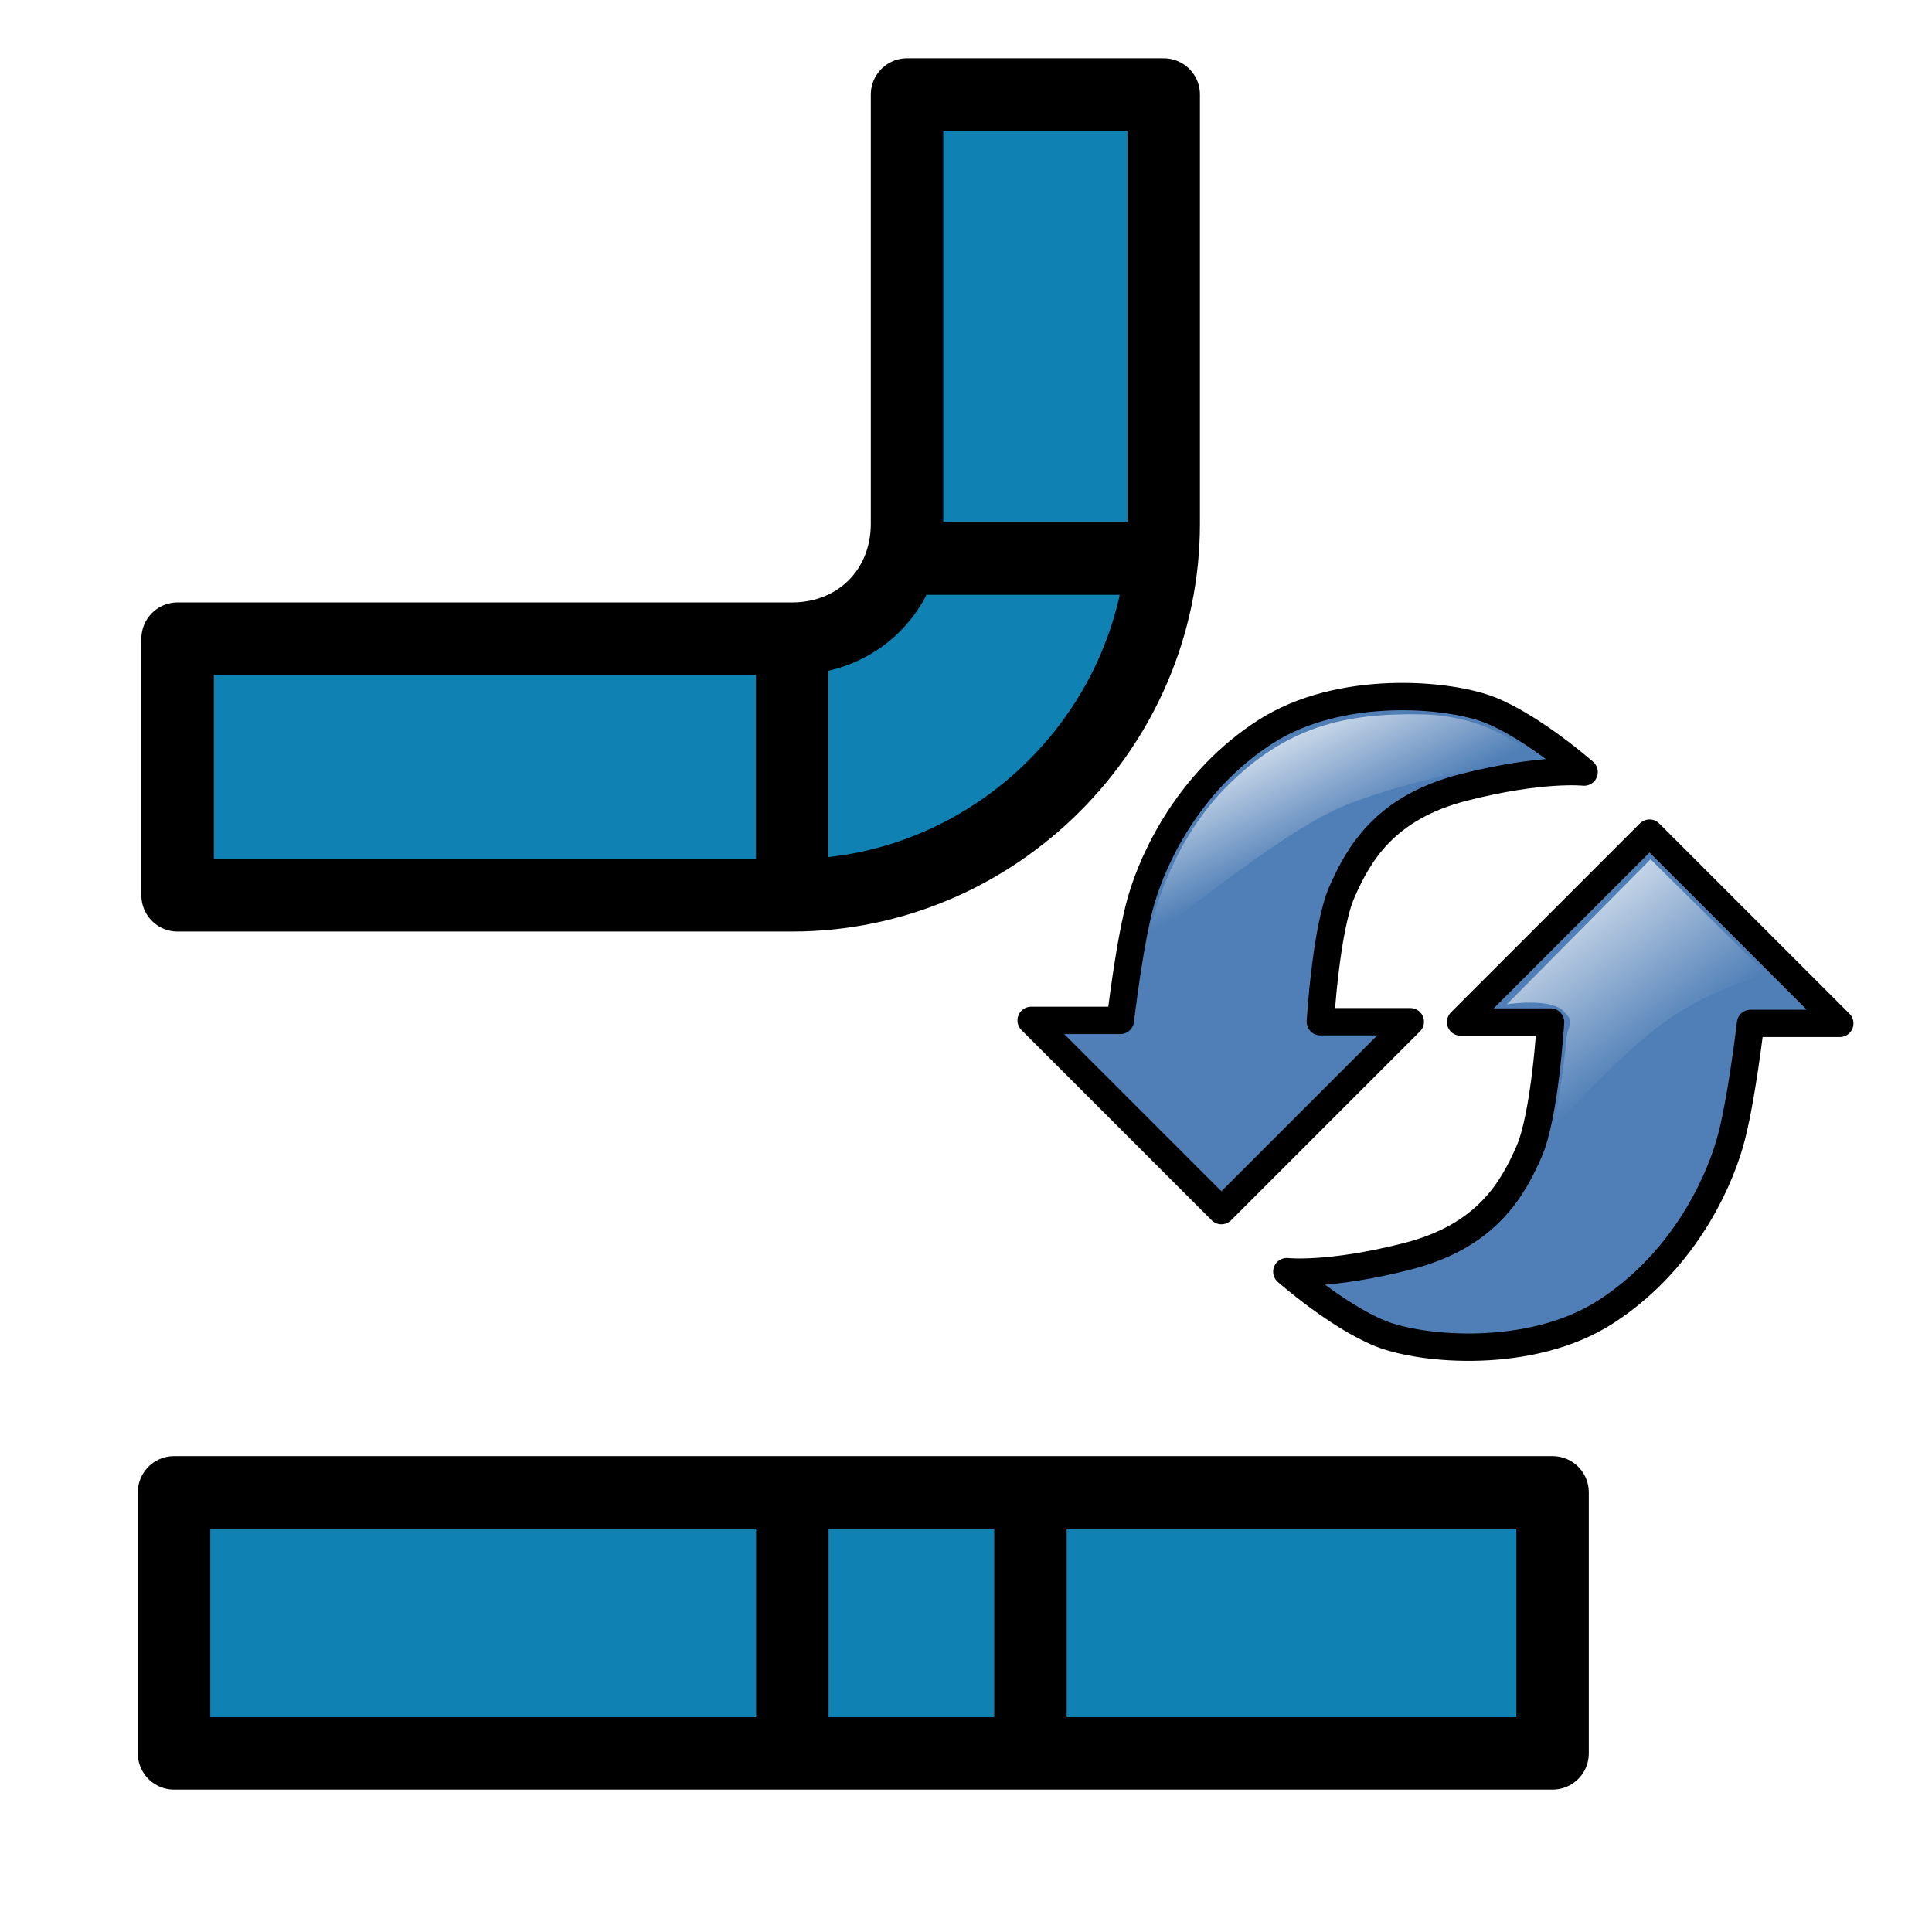
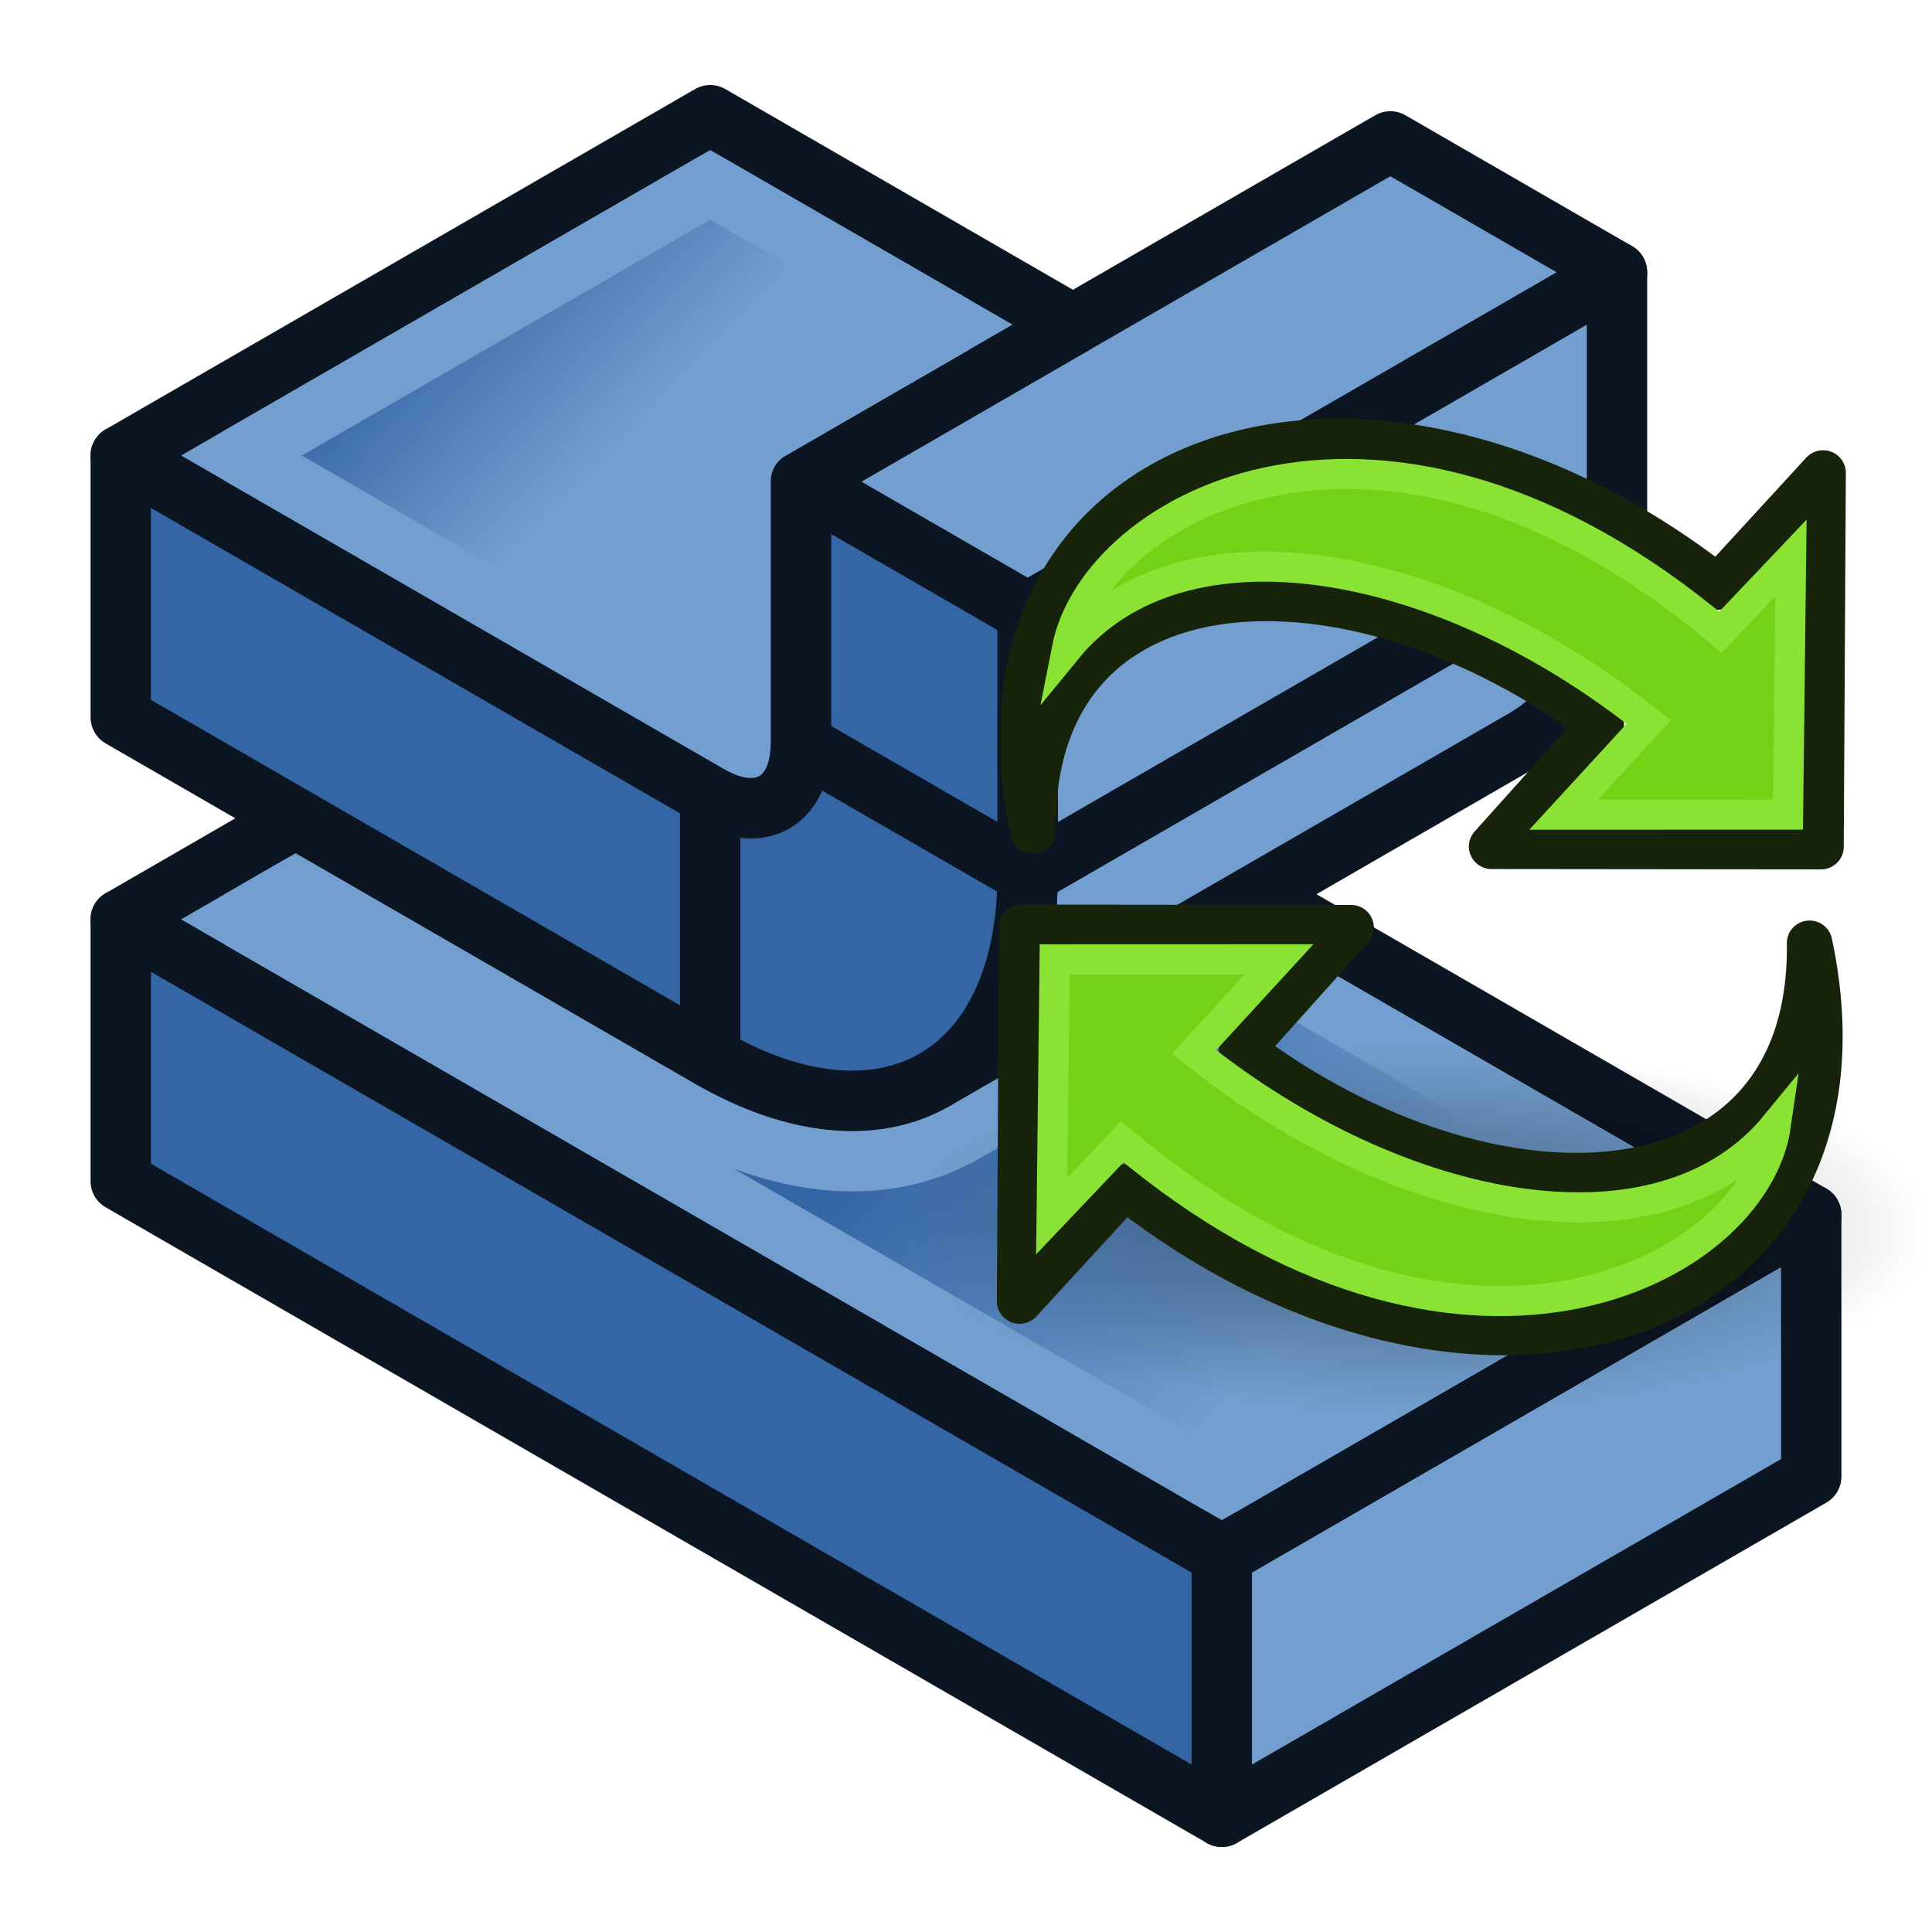
- <svg xmlns="http://www.w3.org/2000/svg" xmlns:xlink="http://www.w3.org/1999/xlink" width="48" height="48" viewBox="0 0 48 48" id="svg2" version="1.1">
-   <defs id="defs4">
-     <marker style="overflow:visible" id="Arrow1Lstart" refX="0" refY="0" orient="auto">
-       <path transform="matrix(0.8,0,0,0.8,10,0)" style="fill-rule:evenodd;stroke:#000000;stroke-width:1pt" d="M 0,0 5,-5 -12.5,0 5,5 0,0 Z" id="path3760" />
-     </marker>
-     <linearGradient id="linearGradient7597">
-       <stop id="stop7599" offset="0" style="stop-color:#000003;stop-opacity:1;" />
-       <stop id="stop7601" offset="1" style="stop-color:#000003;stop-opacity:0;" />
+ <svg xmlns="http://www.w3.org/2000/svg" xmlns:xlink="http://www.w3.org/1999/xlink" width="64" height="64" id="svg2869" version="1.1" viewBox="0 0 64 64">
+   <defs id="defs2871">
+     <linearGradient id="linearGradient5">
+       <stop style="stop-color:#ef2929;stop-opacity:1;" offset="0" id="stop19" />
+       <stop style="stop-color:#ef2929;stop-opacity:0;" offset="1" id="stop20" />
    </linearGradient>
-     <marker style="overflow:visible" id="Arrow1Lstart-0" refX="0" refY="0" orient="auto">
-       <path transform="matrix(0.8,0,0,0.8,10,0)" style="fill-rule:evenodd;stroke:#000000;stroke-width:1pt" d="M 0,0 5,-5 -12.5,0 5,5 0,0 Z" id="path3995" />
-     </marker>
-     <marker style="overflow:visible" id="Arrow1Send" refX="0" refY="0" orient="auto">
-       <path transform="matrix(-0.2,0,0,-0.2,-1.2,0)" style="fill-rule:evenodd;stroke:#000000;stroke-width:1pt" d="M 0,0 5,-5 -12.5,0 5,5 0,0 Z" id="path4010" />
-     </marker>
-     <marker style="overflow:visible" id="Arrow1Sstart" refX="0" refY="0" orient="auto">
-       <path transform="matrix(0.2,0,0,0.2,1.2,0)" style="fill-rule:evenodd;stroke:#000000;stroke-width:1pt" d="M 0,0 5,-5 -12.5,0 5,5 0,0 Z" id="path4007" />
-     </marker>
-     <marker style="overflow:visible" id="Arrow2Sstart" refX="0" refY="0" orient="auto">
-       <path transform="matrix(0.3,0,0,0.3,-0.69,0)" d="M 8.719,4.034 -2.207,0.016 8.719,-4.002 c -1.745,2.372 -1.735,5.617 -6e-7,8.035 z" style="fill-rule:evenodd;stroke-width:0.625;stroke-linejoin:round" id="path4025" />
-     </marker>
-     <marker style="overflow:visible" id="TriangleOutL" refX="0" refY="0" orient="auto">
-       <path transform="scale(0.8,0.8)" style="fill-rule:evenodd;stroke:#000000;stroke-width:1pt" d="m 5.77,0 -8.65,5 0,-10 8.65,5 z" id="path4137" />
-     </marker>
-     <marker style="overflow:visible" id="DiamondLend" refX="0" refY="0" orient="auto">
-       <path transform="matrix(0.8,0,0,0.8,-5.6,0)" style="fill-rule:evenodd;stroke:#000000;stroke-width:1pt" d="M 0,-7.071 -7.071,0 0,7.071 7.071,0 0,-7.071 Z" id="path4092" />
-     </marker>
-     <marker style="overflow:visible" id="DiamondLstart" refX="0" refY="0" orient="auto">
-       <path transform="matrix(0.8,0,0,0.8,5.6,0)" style="fill-rule:evenodd;stroke:#000000;stroke-width:1pt" d="M 0,-7.071 -7.071,0 0,7.071 7.071,0 0,-7.071 Z" id="path4083" />
-     </marker>
-     <marker style="overflow:visible" id="Arrow1Lend" refX="0" refY="0" orient="auto">
-       <path transform="matrix(-0.8,0,0,-0.8,-10,0)" style="fill-rule:evenodd;stroke:#000000;stroke-width:1pt" d="M 0,0 5,-5 -12.5,0 5,5 0,0 Z" id="path3998" />
-     </marker>
-     <linearGradient id="linearGradient3893">
-       <stop id="stop3895" offset="0" style="stop-color:#ffffff;stop-opacity:1;" />
-       <stop id="stop3897" offset="1" style="stop-color:#ffffff;stop-opacity:0;" />
+     <linearGradient id="swatch18">
+       <stop style="stop-color:#ef2929;stop-opacity:1;" offset="0" id="stop18" />
    </linearGradient>
-     <linearGradient gradientUnits="userSpaceOnUse" y2="22.299" x2="34.136" y1="22.299" x1="15.715" id="linearGradient7603" xlink:href="#linearGradient7597" />
-     <linearGradient gradientUnits="userSpaceOnUse" y2="22.299" x2="34.136" y1="22.299" x1="15.715" id="linearGradient4312" xlink:href="#linearGradient7597" />
-     <linearGradient id="linearGradient3847">
-       <stop id="stop3849" offset="0" style="stop-color:#ffffff;stop-opacity:1;" />
-       <stop id="stop3851" offset="1" style="stop-color:#feffc3;stop-opacity:0.992;" />
+     <linearGradient id="swatch15">
+       <stop style="stop-color:#3d0000;stop-opacity:1;" offset="0" id="stop15" />
    </linearGradient>
-     <linearGradient id="linearGradient3831">
-       <stop id="stop3833" offset="0" style="stop-color:#ffffff;stop-opacity:1;" />
-       <stop id="stop3835" offset="1" style="stop-color:#fbffa7;stop-opacity:1;" />
+     <linearGradient id="linearGradient5-1">
+       <stop style="stop-color:#ef2929;stop-opacity:1;" offset="0" id="stop5" />
+       <stop style="stop-color:#ef2929;stop-opacity:0;" offset="1" id="stop6" />
    </linearGradient>
-     <marker style="overflow:visible" id="Arrow1Lstart-6" refX="0" refY="0" orient="auto">
-       <path transform="matrix(0.8,0,0,0.8,10,0)" style="fill-rule:evenodd;stroke:#000000;stroke-width:1pt" d="M 0,0 5,-5 -12.5,0 5,5 0,0 Z" id="path3995-0" />
-     </marker>
-     <marker style="overflow:visible" id="Arrow1Send-5" refX="0" refY="0" orient="auto">
-       <path transform="matrix(-0.2,0,0,-0.2,-1.2,0)" style="fill-rule:evenodd;stroke:#000000;stroke-width:1pt" d="M 0,0 5,-5 -12.5,0 5,5 0,0 Z" id="path4010-6" />
-     </marker>
-     <marker style="overflow:visible" id="Arrow1Sstart-9" refX="0" refY="0" orient="auto">
-       <path transform="matrix(0.2,0,0,0.2,1.2,0)" style="fill-rule:evenodd;stroke:#000000;stroke-width:1pt" d="M 0,0 5,-5 -12.5,0 5,5 0,0 Z" id="path4007-6" />
-     </marker>
-     <marker style="overflow:visible" id="Arrow2Sstart-3" refX="0" refY="0" orient="auto">
-       <path transform="matrix(0.3,0,0,0.3,-0.69,0)" d="M 8.719,4.034 -2.207,0.016 8.719,-4.002 c -1.745,2.372 -1.735,5.617 -6e-7,8.035 z" style="fill-rule:evenodd;stroke-width:0.625;stroke-linejoin:round" id="path4025-0" />
-     </marker>
-     <marker style="overflow:visible" id="TriangleOutL-8" refX="0" refY="0" orient="auto">
-       <path transform="scale(0.8,0.8)" style="fill-rule:evenodd;stroke:#000000;stroke-width:1pt" d="m 5.77,0 -8.65,5 0,-10 8.65,5 z" id="path4137-5" />
-     </marker>
-     <marker style="overflow:visible" id="DiamondLend-2" refX="0" refY="0" orient="auto">
-       <path transform="matrix(0.8,0,0,0.8,-5.6,0)" style="fill-rule:evenodd;stroke:#000000;stroke-width:1pt" d="M 0,-7.071 -7.071,0 0,7.071 7.071,0 0,-7.071 Z" id="path4092-1" />
-     </marker>
-     <marker style="overflow:visible" id="DiamondLstart-2" refX="0" refY="0" orient="auto">
-       <path transform="matrix(0.8,0,0,0.8,5.6,0)" style="fill-rule:evenodd;stroke:#000000;stroke-width:1pt" d="M 0,-7.071 -7.071,0 0,7.071 7.071,0 0,-7.071 Z" id="path4083-6" />
-     </marker>
-     <marker style="overflow:visible" id="Arrow1Lend-1" refX="0" refY="0" orient="auto">
-       <path transform="matrix(-0.8,0,0,-0.8,-10,0)" style="fill-rule:evenodd;stroke:#000000;stroke-width:1pt" d="M 0,0 5,-5 -12.5,0 5,5 0,0 Z" id="path3998-3" />
-     </marker>
-     <linearGradient gradientUnits="userSpaceOnUse" y2="22.299" x2="34.136" y1="22.299" x1="15.715" id="linearGradient4383" xlink:href="#linearGradient7597" />
-     <linearGradient gradientUnits="userSpaceOnUse" y2="16.598" x2="32.01" y1="16.598" x1="0.03" id="linearGradient3853" xlink:href="#linearGradient3847" />
-     <marker style="overflow:visible" id="Arrow1Lstart-8" refX="0" refY="0" orient="auto">
-       <path transform="matrix(0.8,0,0,0.8,10,0)" style="fill-rule:evenodd;stroke:#000000;stroke-width:1pt" d="M 0,0 5,-5 -12.5,0 5,5 0,0 Z" id="path3995-4" />
-     </marker>
-     <marker style="overflow:visible" id="Arrow1Send-1" refX="0" refY="0" orient="auto">
-       <path transform="matrix(-0.2,0,0,-0.2,-1.2,0)" style="fill-rule:evenodd;stroke:#000000;stroke-width:1pt" d="M 0,0 5,-5 -12.5,0 5,5 0,0 Z" id="path4010-5" />
-     </marker>
-     <marker style="overflow:visible" id="Arrow1Sstart-4" refX="0" refY="0" orient="auto">
-       <path transform="matrix(0.2,0,0,0.2,1.2,0)" style="fill-rule:evenodd;stroke:#000000;stroke-width:1pt" d="M 0,0 5,-5 -12.5,0 5,5 0,0 Z" id="path4007-2" />
-     </marker>
-     <marker style="overflow:visible" id="Arrow2Sstart-1" refX="0" refY="0" orient="auto">
-       <path transform="matrix(0.3,0,0,0.3,-0.69,0)" d="M 8.719,4.034 -2.207,0.016 8.719,-4.002 c -1.745,2.372 -1.735,5.617 -6e-7,8.035 z" style="fill-rule:evenodd;stroke-width:0.625;stroke-linejoin:round" id="path4025-9" />
-     </marker>
-     <marker style="overflow:visible" id="TriangleOutL-9" refX="0" refY="0" orient="auto">
-       <path transform="scale(0.8,0.8)" style="fill-rule:evenodd;stroke:#000000;stroke-width:1pt" d="m 5.77,0 -8.65,5 0,-10 8.65,5 z" id="path4137-7" />
-     </marker>
-     <marker style="overflow:visible" id="DiamondLend-27" refX="0" refY="0" orient="auto">
-       <path transform="matrix(0.8,0,0,0.8,-5.6,0)" style="fill-rule:evenodd;stroke:#000000;stroke-width:1pt" d="M 0,-7.071 -7.071,0 0,7.071 7.071,0 0,-7.071 Z" id="path4092-14" />
-     </marker>
-     <marker style="overflow:visible" id="DiamondLstart-7" refX="0" refY="0" orient="auto">
-       <path transform="matrix(0.8,0,0,0.8,5.6,0)" style="fill-rule:evenodd;stroke:#000000;stroke-width:1pt" d="M 0,-7.071 -7.071,0 0,7.071 7.071,0 0,-7.071 Z" id="path4083-3" />
-     </marker>
-     <marker style="overflow:visible" id="Arrow1Lend-2" refX="0" refY="0" orient="auto">
-       <path transform="matrix(-0.8,0,0,-0.8,-10,0)" style="fill-rule:evenodd;stroke:#000000;stroke-width:1pt" d="M 0,0 5,-5 -12.5,0 5,5 0,0 Z" id="path3998-8" />
-     </marker>
-     <linearGradient gradientUnits="userSpaceOnUse" y2="22.299" x2="34.136" y1="22.299" x1="15.715" id="linearGradient4542" xlink:href="#linearGradient7597" />
-     <marker style="overflow:visible" id="Arrow1Lstart-2" refX="0" refY="0" orient="auto">
-       <path transform="matrix(0.8,0,0,0.8,10,0)" style="fill-rule:evenodd;stroke:#000000;stroke-width:1pt" d="M 0,0 5,-5 -12.5,0 5,5 0,0 Z" id="path3760-9" />
-     </marker>
-     <marker style="overflow:visible" id="Arrow1Lstart-1" refX="0" refY="0" orient="auto">
-       <path transform="matrix(0.8,0,0,0.8,10,0)" style="fill-rule:evenodd;stroke:#000000;stroke-width:1pt" d="M 0,0 5,-5 -12.5,0 5,5 0,0 Z" id="path3995-5" />
-     </marker>
-     <marker style="overflow:visible" id="Arrow1Send-6" refX="0" refY="0" orient="auto">
-       <path transform="matrix(-0.2,0,0,-0.2,-1.2,0)" style="fill-rule:evenodd;stroke:#000000;stroke-width:1pt" d="M 0,0 5,-5 -12.5,0 5,5 0,0 Z" id="path4010-0" />
-     </marker>
-     <marker style="overflow:visible" id="Arrow1Sstart-8" refX="0" refY="0" orient="auto">
-       <path transform="matrix(0.2,0,0,0.2,1.2,0)" style="fill-rule:evenodd;stroke:#000000;stroke-width:1pt" d="M 0,0 5,-5 -12.5,0 5,5 0,0 Z" id="path4007-3" />
-     </marker>
-     <marker style="overflow:visible" id="Arrow2Sstart-2" refX="0" refY="0" orient="auto">
-       <path transform="matrix(0.3,0,0,0.3,-0.69,0)" d="M 8.719,4.034 -2.207,0.016 8.719,-4.002 c -1.745,2.372 -1.735,5.617 -6e-7,8.035 z" style="fill-rule:evenodd;stroke-width:0.625;stroke-linejoin:round" id="path4025-2" />
-     </marker>
-     <marker style="overflow:visible" id="TriangleOutL-3" refX="0" refY="0" orient="auto">
-       <path transform="scale(0.8,0.8)" style="fill-rule:evenodd;stroke:#000000;stroke-width:1pt" d="m 5.77,0 -8.65,5 0,-10 8.65,5 z" id="path4137-6" />
-     </marker>
-     <marker style="overflow:visible" id="DiamondLend-9" refX="0" refY="0" orient="auto">
-       <path transform="matrix(0.8,0,0,0.8,-5.6,0)" style="fill-rule:evenodd;stroke:#000000;stroke-width:1pt" d="M 0,-7.071 -7.071,0 0,7.071 7.071,0 0,-7.071 Z" id="path4092-8" />
-     </marker>
-     <marker style="overflow:visible" id="DiamondLstart-5" refX="0" refY="0" orient="auto">
-       <path transform="matrix(0.8,0,0,0.8,5.6,0)" style="fill-rule:evenodd;stroke:#000000;stroke-width:1pt" d="M 0,-7.071 -7.071,0 0,7.071 7.071,0 0,-7.071 Z" id="path4083-4" />
-     </marker>
-     <marker style="overflow:visible" id="Arrow1Lend-5" refX="0" refY="0" orient="auto">
-       <path transform="matrix(-0.8,0,0,-0.8,-10,0)" style="fill-rule:evenodd;stroke:#000000;stroke-width:1pt" d="M 0,0 5,-5 -12.5,0 5,5 0,0 Z" id="path3998-6" />
-     </marker>
-     <linearGradient gradientUnits="userSpaceOnUse" y2="22.299" x2="34.136" y1="22.299" x1="15.715" id="linearGradient4922" xlink:href="#linearGradient7597" />
-     <marker style="overflow:visible" id="Arrow1Lstart-7" refX="0" refY="0" orient="auto">
-       <path transform="matrix(0.8,0,0,0.8,10,0)" style="fill-rule:evenodd;stroke:#000000;stroke-width:1pt" d="M 0,0 5,-5 -12.5,0 5,5 0,0 Z" id="path3995-6" />
-     </marker>
-     <marker style="overflow:visible" id="Arrow1Send-66" refX="0" refY="0" orient="auto">
-       <path transform="matrix(-0.2,0,0,-0.2,-1.2,0)" style="fill-rule:evenodd;stroke:#000000;stroke-width:1pt" d="M 0,0 5,-5 -12.5,0 5,5 0,0 Z" id="path4010-1" />
-     </marker>
-     <marker style="overflow:visible" id="Arrow1Sstart-92" refX="0" refY="0" orient="auto">
-       <path transform="matrix(0.2,0,0,0.2,1.2,0)" style="fill-rule:evenodd;stroke:#000000;stroke-width:1pt" d="M 0,0 5,-5 -12.5,0 5,5 0,0 Z" id="path4007-0" />
-     </marker>
-     <marker style="overflow:visible" id="Arrow2Sstart-9" refX="0" refY="0" orient="auto">
-       <path transform="matrix(0.3,0,0,0.3,-0.69,0)" d="M 8.719,4.034 -2.207,0.016 8.719,-4.002 c -1.745,2.372 -1.735,5.617 -6e-7,8.035 z" style="fill-rule:evenodd;stroke-width:0.625;stroke-linejoin:round" id="path4025-4" />
-     </marker>
-     <marker style="overflow:visible" id="TriangleOutL-6" refX="0" refY="0" orient="auto">
-       <path transform="scale(0.8,0.8)" style="fill-rule:evenodd;stroke:#000000;stroke-width:1pt" d="m 5.77,0 -8.65,5 0,-10 8.65,5 z" id="path4137-0" />
-     </marker>
-     <marker style="overflow:visible" id="DiamondLend-0" refX="0" refY="0" orient="auto">
-       <path transform="matrix(0.8,0,0,0.8,-5.6,0)" style="fill-rule:evenodd;stroke:#000000;stroke-width:1pt" d="M 0,-7.071 -7.071,0 0,7.071 7.071,0 0,-7.071 Z" id="path4092-0" />
-     </marker>
-     <marker style="overflow:visible" id="DiamondLstart-54" refX="0" refY="0" orient="auto">
-       <path transform="matrix(0.8,0,0,0.8,5.6,0)" style="fill-rule:evenodd;stroke:#000000;stroke-width:1pt" d="M 0,-7.071 -7.071,0 0,7.071 7.071,0 0,-7.071 Z" id="path4083-9" />
-     </marker>
-     <marker style="overflow:visible" id="Arrow1Lend-3" refX="0" refY="0" orient="auto">
-       <path transform="matrix(-0.8,0,0,-0.8,-10,0)" style="fill-rule:evenodd;stroke:#000000;stroke-width:1pt" d="M 0,0 5,-5 -12.5,0 5,5 0,0 Z" id="path3998-5" />
-     </marker>
-     <linearGradient gradientUnits="userSpaceOnUse" y2="22.299" x2="34.136" y1="22.299" x1="15.715" id="linearGradient5213" xlink:href="#linearGradient7597" />
-     <linearGradient xlink:href="#linearGradient3893" id="linearGradient873" x1="18.835" y1="7.004" x2="24.035" y2="17.599" gradientUnits="userSpaceOnUse" />
-     <linearGradient xlink:href="#linearGradient3893" id="linearGradient1163" x1="39.927" y1="17.304" x2="50.129" y2="31.333" gradientUnits="userSpaceOnUse" />
+     <linearGradient id="linearGradient3836-9">
+       <stop style="stop-color:#a40000;stop-opacity:1" offset="0" id="stop3838-8" />
+       <stop style="stop-color:#ef2929;stop-opacity:1" offset="1" id="stop3840-1" />
+     </linearGradient>
+     <linearGradient id="linearGradient3836-9-3">
+       <stop style="stop-color:#a40000;stop-opacity:1" offset="0" id="stop3838-8-5" />
+       <stop style="stop-color:#ef2929;stop-opacity:1" offset="1" id="stop3840-1-6" />
+     </linearGradient>
+     <linearGradient y2="5" x2="-22" y1="18" x1="-18" gradientUnits="userSpaceOnUse" id="linearGradient3082" xlink:href="#linearGradient3836-9-3" />
+     <linearGradient id="linearGradient3836-9-7">
+       <stop style="stop-color:#a40000;stop-opacity:1" offset="0" id="stop3838-8-0" />
+       <stop style="stop-color:#ef2929;stop-opacity:1" offset="1" id="stop3840-1-9" />
+     </linearGradient>
+     <linearGradient y2="5" x2="-22" y1="18" x1="-18" gradientUnits="userSpaceOnUse" id="linearGradient3082-3" xlink:href="#linearGradient3836-9-7" />
+     <linearGradient xlink:href="#linearGradient3836-9-3" id="linearGradient3801-1-3" gradientUnits="userSpaceOnUse" x1="-18" y1="18" x2="-22" y2="5" gradientTransform="matrix(0.7634244,0,0,0.7575042,-4.596389,2.752564)" />
+     <linearGradient xlink:href="#linearGradient3836-9-3" id="linearGradient3801-1-3-2" gradientUnits="userSpaceOnUse" x1="-18" y1="18" x2="-22" y2="5" gradientTransform="matrix(0.849567,0,0,0.8430139,-2.927337,1.779038)" />
+     <linearGradient xlink:href="#linearGradient3838" id="linearGradient3844" x1="36" y1="1039.362" x2="32" y2="1003.362" gradientUnits="userSpaceOnUse" gradientTransform="translate(2.0563921e-6,-988.3622)" />
+     <linearGradient id="linearGradient3838">
+       <stop style="stop-color:#d3d7cf;stop-opacity:1;" offset="0" id="stop3840" />
+       <stop style="stop-color:#ffffff;stop-opacity:1;" offset="1" id="stop3842" />
+     </linearGradient>
+     <linearGradient xlink:href="#linearGradient3830" id="linearGradient3836" x1="36" y1="1037.362" x2="32" y2="1005.362" gradientUnits="userSpaceOnUse" gradientTransform="translate(2.0563921e-6,-988.3622)" />
+     <linearGradient id="linearGradient3830">
+       <stop style="stop-color:#ffffff;stop-opacity:1;" offset="0" id="stop3832" />
+       <stop style="stop-color:#d3d7cf;stop-opacity:1;" offset="1" id="stop3834" />
+     </linearGradient>
+     <linearGradient x1="10.504" y1="16.487" x2="5.935" y2="1.636" id="linearGradient-1" gradientTransform="scale(0.9999902,1.00001)" gradientUnits="userSpaceOnUse">
+       <stop stop-color="#A40000" offset="0%" id="stop6-9" />
+       <stop stop-color="#EF2929" offset="100%" id="stop8" />
+     </linearGradient>
+     <linearGradient xlink:href="#linearGradient3815" id="linearGradient3856" gradientUnits="userSpaceOnUse" x1="80" y1="58" x2="79" y2="42" />
+     <linearGradient id="linearGradient3815">
+       <stop style="stop-color:#3465a4;stop-opacity:1" offset="0" id="stop3817" />
+       <stop style="stop-color:#729fcf;stop-opacity:1" offset="1" id="stop3819" />
+     </linearGradient>
+     <linearGradient xlink:href="#linearGradient3841" id="linearGradient3858" gradientUnits="userSpaceOnUse" x1="109" y1="51" x2="105" y2="38" />
+     <linearGradient id="linearGradient3841">
+       <stop style="stop-color:#204a87;stop-opacity:1" offset="0" id="stop3843" />
+       <stop style="stop-color:#3465a4;stop-opacity:1" offset="1" id="stop3845" />
+     </linearGradient>
+     <linearGradient y2="5" x2="-22" y1="18" x1="-18" gradientTransform="matrix(0.7711485,0,0,0.7711394,-4.409097,2.585905)" gradientUnits="userSpaceOnUse" id="linearGradient3898" xlink:href="#linearGradient3836-9-3" />
+     <linearGradient xlink:href="#linearGradient3815" id="linearGradient3978" gradientUnits="userSpaceOnUse" x1="-15" y1="37" x2="-19" y2="37" gradientTransform="rotate(135.1886,5.742691,37.96903)" />
+     <linearGradient xlink:href="#linearGradient17" id="linearGradient3898-0" x1="37.429" y1="41.591" x2="24.483" y2="4.91" gradientUnits="userSpaceOnUse" />
+     <linearGradient id="linearGradient17">
+       <stop style="stop-color:#ffffff;stop-opacity:1;" offset="0" id="stop16" />
+       <stop style="stop-color:#ffffff;stop-opacity:0" offset="1" id="stop17" />
+     </linearGradient>
+     <linearGradient xlink:href="#linearGradient17" id="linearGradient3856-9" x1="22.843" y1="4.824" x2="30.784" y2="28.645" gradientUnits="userSpaceOnUse" />
+     <linearGradient id="linearGradient2">
+       <stop style="stop-color:#73d216;stop-opacity:1;" offset="0" id="stop1" />
+       <stop style="stop-color:#8ae234;stop-opacity:1;" offset="1" id="stop2" />
+     </linearGradient>
+     <linearGradient xlink:href="#linearGradient3815" id="linearGradient263" x1="13.763" y1="9.453" x2="19.771" y2="15.38" gradientUnits="userSpaceOnUse" />
+     <linearGradient xlink:href="#linearGradient3815" id="linearGradient265" x1="32.92" y1="33.77" x2="43.405" y2="43.405" gradientUnits="userSpaceOnUse" />
+     <radialGradient xlink:href="#linearGradient2091" id="radialGradient1503" gradientUnits="userSpaceOnUse" gradientTransform="matrix(1,0,0,0.536723,0,16.87306)" cx="24.837" cy="36.421" fx="24.837" fy="36.421" r="15.645" />
+     <linearGradient id="linearGradient2091">
+       <stop style="stop-color:#000000;stop-opacity:1;" offset="0" id="stop2093" />
+       <stop style="stop-color:#000000;stop-opacity:0;" offset="1" id="stop2095" />
+     </linearGradient>
+     <linearGradient xlink:href="#linearGradient2831" id="linearGradient3" gradientUnits="userSpaceOnUse" gradientTransform="matrix(1.370336,0,0,1.358911,0.02150968,-18.21492)" x1="13.479" y1="10.612" x2="15.419" y2="19.115" />
+     <linearGradient id="linearGradient2831">
+       <stop style="stop-color:#3465a4;stop-opacity:1;" offset="0" id="stop2833" />
+       <stop id="stop2855" offset="0.333" style="stop-color:#5b86be;stop-opacity:1;" />
+       <stop style="stop-color:#83a8d8;stop-opacity:0;" offset="1" id="stop2835" />
+     </linearGradient>
+     <linearGradient xlink:href="#linearGradient38" id="linearGradient4" gradientUnits="userSpaceOnUse" gradientTransform="matrix(-1.370336,0,0,-1.358911,64.51294,44.46487)" x1="37.128" y1="29.73" x2="37.065" y2="26.194" />
+     <linearGradient id="linearGradient38">
+       <stop style="stop-color:#3465a4;stop-opacity:1;" offset="0" id="stop38" />
+       <stop style="stop-color:#3465a4;stop-opacity:0;" offset="1" id="stop39" />
+     </linearGradient>
+     <linearGradient xlink:href="#linearGradient3063" id="linearGradient5-2" gradientUnits="userSpaceOnUse" x1="42.703" y1="20.547" x2="26.606" y2="33.634" />
+     <linearGradient id="linearGradient3063">
+       <stop id="stop3065" offset="0" style="stop-color:#729fcf;stop-opacity:1" />
+       <stop id="stop3067" offset="1" style="stop-color:#204a87;stop-opacity:1" />
+     </linearGradient>
+     <linearGradient xlink:href="#linearGradient3057" id="linearGradient3034" gradientUnits="userSpaceOnUse" x1="41.792" y1="20.135" x2="23.706" y2="34.083" />
+     <linearGradient id="linearGradient3057">
+       <stop style="stop-color:#729fcf" offset="0" id="stop3059" />
+       <stop style="stop-color:#3465a4;stop-opacity:1" offset="1" id="stop3061" />
+     </linearGradient>
+     <linearGradient xlink:href="#linearGradient3057" id="linearGradient3034-4" gradientUnits="userSpaceOnUse" x1="26.222" y1="31.126" x2="46.731" y2="21.766" />
+     <linearGradient xlink:href="#linearGradient3063" id="linearGradient272" gradientUnits="userSpaceOnUse" x1="42.703" y1="20.547" x2="26.606" y2="33.634" />
  </defs>
-   <g id="layer1" transform="translate(0,-1004.362)">
-     <path style="color:#000000;font-style:normal;font-variant:normal;font-weight:normal;font-stretch:normal;font-size:medium;line-height:normal;font-family:sans-serif;text-indent:0;text-align:start;text-decoration:none;text-decoration-line:none;text-decoration-style:solid;text-decoration-color:#000000;letter-spacing:normal;word-spacing:normal;text-transform:none;direction:ltr;block-progression:tb;writing-mode:lr-tb;baseline-shift:baseline;text-anchor:start;white-space:normal;clip-rule:nonzero;display:inline;overflow:visible;visibility:visible;opacity:1;isolation:auto;mix-blend-mode:normal;color-interpolation:sRGB;color-interpolation-filters:linearRGB;solid-color:#000000;solid-opacity:1;fill:#0079ad;fill-opacity:0.941;fill-rule:evenodd;stroke:#000000;stroke-width:1.8;stroke-linecap:square;stroke-linejoin:round;stroke-miterlimit:4;stroke-dasharray:none;stroke-dashoffset:0;stroke-opacity:1;color-rendering:auto;image-rendering:auto;shape-rendering:auto;text-rendering:auto;enable-background:accumulate" d="m 4.412,1026.606 3.188,0 12.079,0 c 5.06,0 9.233,-4.173 9.233,-9.233 l 0,-7.475 0,-3.188 -6.377,0 0,3.188 0,7.475 c 0,1.637 -1.219,2.856 -2.856,2.856 l -12.079,0 -3.188,0 0,6.377 z" id="rect5477" />
-     <path style="opacity:1;fill:none;fill-opacity:1;fill-rule:evenodd;stroke:#000000;stroke-width:1.8;stroke-linecap:square;stroke-linejoin:round;stroke-miterlimit:4;stroke-dasharray:none;stroke-dashoffset:0;stroke-opacity:1" d="m 28.388,1018.239 -5.402,0" id="path5482" />
-     <path style="opacity:1;fill:none;fill-opacity:1;fill-rule:evenodd;stroke:#000000;stroke-width:1.8;stroke-linecap:square;stroke-linejoin:round;stroke-miterlimit:4;stroke-dasharray:none;stroke-dashoffset:0;stroke-opacity:1" d="m 19.682,1026.008 0,-5.179" id="path5484" />
-     <rect style="opacity:1;fill:#0079ad;fill-opacity:0.941;fill-rule:evenodd;stroke:#000000;stroke-width:1.8;stroke-linecap:round;stroke-linejoin:round;stroke-miterlimit:4;stroke-dasharray:none;stroke-dashoffset:0;stroke-opacity:1" id="rect4259" width="34.249" height="6.485" x="4.324" y="1041.439" ry="0" />
-     <path style="opacity:1;fill:none;fill-opacity:1;fill-rule:evenodd;stroke:#000000;stroke-width:1.8;stroke-linecap:square;stroke-linejoin:round;stroke-miterlimit:4;stroke-dasharray:none;stroke-dashoffset:0;stroke-opacity:1" d="m 19.685,1047.442 0,-5.179" id="path5484-6" />
-     <path style="opacity:1;fill:none;fill-opacity:1;fill-rule:evenodd;stroke:#000000;stroke-width:1.8;stroke-linecap:square;stroke-linejoin:round;stroke-miterlimit:4;stroke-dasharray:none;stroke-dashoffset:0;stroke-opacity:1" d="m 25.601,1047.214 0,-5.179" id="path5484-1" />
-     <g id="g1169" transform="matrix(0.3399077,0,0,0.3399077,24.70137,1019.396)">
-       <path id="path848" d="M 9.221,30.352 H 2.698 L 16.603,44.257 30.411,30.45 H 23.838 C 23.838,30.45 24.238,23.65 25.408,20.983 26.634,18.187 28.547,14.803 34.286,13.331 40.025,11.86 43.115,12.203 43.115,12.203 43.115,12.203 39.436,8.966 36.297,7.691 33.256,6.455 25.253,5.759 19.816,9.26 14.342,12.785 11.692,18.29 10.742,21.572 9.901,24.478 9.221,30.352 9.221,30.352 Z" style="fill:#507fb7;fill-opacity:1;fill-rule:evenodd;stroke:#000000;stroke-width:2;stroke-linecap:round;stroke-linejoin:round;stroke-miterlimit:4;stroke-dasharray:none;stroke-opacity:1" />
-       <path id="path848-4" d="M 55.279,30.572 H 61.803 L 47.897,16.666 34.09,30.474 H 40.663 C 40.663,30.474 40.262,37.274 39.093,39.94 37.867,42.736 35.954,46.121 30.215,47.592 24.476,49.064 21.386,48.72 21.386,48.72 21.386,48.72 25.065,51.958 28.204,53.233 31.244,54.468 39.247,55.165 44.685,51.663 50.159,48.138 52.809,42.633 53.759,39.352 54.6,36.445 55.279,30.572 55.279,30.572 Z" style="fill:#507fb7;fill-opacity:1;fill-rule:evenodd;stroke:#000000;stroke-width:2;stroke-linecap:round;stroke-linejoin:round;stroke-miterlimit:4;stroke-dasharray:none;stroke-opacity:1" />
-       <path id="path865" d="M 11.183,24.662 C 11.183,24.662 20.601,16.716 25.604,14.656 30.607,12.596 39.436,11.124 39.436,11.124 39.436,11.124 36.689,8.083 31.196,7.985 25.702,7.887 21.311,8.848 16.873,13.38 12.263,18.089 11.183,24.662 11.183,24.662 Z" style="fill:url(#linearGradient873);fill-opacity:1;fill-rule:evenodd;stroke:none;stroke-width:1px;stroke-linecap:butt;stroke-linejoin:miter;stroke-opacity:1" />
-       <path id="path1155" d="M 37.474,29.174 47.971,18.58 56.506,27.016 C 56.506,27.016 51.895,27.997 47.873,31.333 43.851,34.668 40.908,38.298 40.908,38.298 40.908,38.298 41.693,33.589 41.791,32.019 41.889,30.45 42.575,30.646 41.594,29.665 40.613,28.684 37.474,29.174 37.474,29.174 Z" style="fill:url(#linearGradient1163);fill-opacity:1;fill-rule:evenodd;stroke:none;stroke-width:1px;stroke-linecap:butt;stroke-linejoin:miter;stroke-opacity:1" />
+   <g id="layer1">
+     <path d="M 40.474,60.184 V 51.512 L 4,30.455 v 8.672 z" style="fill:#3465a4;fill-rule:evenodd;stroke:#0c1522;stroke-width:2;stroke-linecap:round;stroke-linejoin:round;stroke-dasharray:none;stroke-opacity:1" id="path261" />
+     <path d="M 60,40.239 40.474,51.512 v 8.672 L 60,48.911 Z" style="fill:#729fcf;fill-rule:evenodd;stroke:#0c1522;stroke-width:2;stroke-linecap:round;stroke-linejoin:round;stroke-dasharray:none;stroke-opacity:1" id="path260" />
+     <path d="M 41.609,29.622 30.962,35.769 C 28.99,36.908 26.314,36.644 23.526,35.034 L 9.796,27.107 4,30.455 40.474,51.512 60,40.239 Z" style="fill:#729fcf;fill-rule:evenodd;stroke:#0c1522;stroke-width:2;stroke-linecap:round;stroke-linejoin:round;stroke-dasharray:none;stroke-opacity:1" id="path259" />
+     <path d="m 9.795,29.418 12.73,7.348 c 3.192,1.843 6.657,2.341 9.436,0.736 L 41.609,31.934 56,40.238 40.475,49.201 8,30.455 Z" style="display:inline;fill:url(#linearGradient265);fill-rule:evenodd;stroke:#729fcf;stroke-width:2;stroke-linecap:round;stroke-linejoin:round;stroke-dasharray:none;stroke-opacity:1" id="path263" />
+     <path d="M 53.565,17.691 34.04,28.964 c 0,3.22 -1.106,5.667 -3.078,6.806 L 50.487,24.496 c 1.972,-1.138 3.078,-3.586 3.078,-6.806 z" style="fill:#729fcf;fill-rule:evenodd;stroke:#0c1522;stroke-width:2;stroke-linecap:round;stroke-linejoin:round;stroke-dasharray:none;stroke-opacity:1" id="path258" />
+     <path d="M 53.565,9.019 34.04,20.292 V 28.964 L 53.565,17.691 Z" style="fill:#729fcf;fill-rule:evenodd;stroke:#0c1522;stroke-width:2;stroke-linecap:round;stroke-linejoin:round;stroke-dasharray:none;stroke-opacity:1" id="path257" />
+     <path d="M 35.541,10.754 26.529,15.957 34.04,20.292 53.565,9.019 46.057,4.684 Z" style="fill:#729fcf;fill-rule:evenodd;stroke:#0c1522;stroke-width:2;stroke-linecap:round;stroke-linejoin:round;stroke-dasharray:none;stroke-opacity:1" id="path256" />
+     <path d="m 26.529,24.628 7.51,4.336 V 20.292 L 26.529,15.957 Z" style="fill:#3465a4;fill-rule:evenodd;stroke:#0c1522;stroke-width:2;stroke-linecap:round;stroke-linejoin:round;stroke-dasharray:none;stroke-opacity:1" id="path255" />
+     <path d="m 23.526,26.362 v 8.672 c 2.788,1.61 5.464,1.874 7.436,0.735 1.972,-1.138 3.078,-3.586 3.078,-6.806 L 26.529,24.628 c 0,0.92 -0.315,1.62 -0.878,1.945 -0.563,0.325 -1.328,0.249 -2.125,-0.211 z" style="fill:#3465a4;fill-rule:evenodd;stroke:#0c1522;stroke-width:2;stroke-linecap:round;stroke-linejoin:round;stroke-dasharray:none;stroke-opacity:1" id="path254" />
+     <path d="m 9.796,27.107 13.73,7.927 V 26.362 L 4,15.089 v 8.672 z" style="fill:#3465a4;fill-rule:evenodd;stroke:#0c1522;stroke-width:2;stroke-linecap:round;stroke-linejoin:round;stroke-dasharray:none;stroke-opacity:1" id="path253" />
+     <path d="M 23.526,3.816 4,15.089 23.526,26.362 c 0.797,0.46 1.562,0.536 2.125,0.211 0.563,-0.325 0.878,-1.025 0.878,-1.945 v -8.672 l 9.012,-5.203 z" style="fill:#729fcf;fill-rule:evenodd;stroke:#0c1522;stroke-width:2;stroke-linecap:round;stroke-linejoin:round;stroke-dasharray:none;stroke-opacity:1" id="path252" />
+     <path d="m 23.525,6.127 8.016,4.627 -7.012,4.049 v 9.826 c 0,0.002 4e-6,0.002 0,0.004 -0.002,-8.81e-4 -0.002,-0.001 -0.004,-0.002 L 8,15.09 Z" style="fill:url(#linearGradient263);fill-rule:evenodd;stroke:#729fcf;stroke-width:2;stroke-linecap:round;stroke-linejoin:round;stroke-dasharray:none;stroke-opacity:1" id="path262" />
+     <g id="g2-2" transform="matrix(0.5322197,0,0,0.5322197,29.52445,21.6659)" style="display:inline;stroke-width:1.879">
+       <ellipse transform="matrix(-2.041439,0,0,-1.360613,83.54261,85.35271)" id="path8660" style="color:#000000;display:inline;overflow:visible;visibility:visible;opacity:0.383;fill:url(#radialGradient1503);fill-opacity:1;fill-rule:evenodd;stroke:none;stroke-width:1.879;marker:none" cx="24.837" cy="36.421" rx="15.645" ry="8.397" />
+       <g id="g3863" style="stroke-width:1.879">
+         <g style="fill:url(#linearGradient272);fill-opacity:1;stroke:#4e9a06;stroke-width:1.377;stroke-opacity:1" transform="matrix(-0.7934944,-0.6648175,-0.6704067,0.786879,77.66003,0.9404645)" id="g1878">
+           <path style="color:#000000;display:block;overflow:visible;visibility:visible;fill:none;fill-opacity:1;fill-rule:nonzero;stroke:#17230b;stroke-width:2.725;stroke-linecap:butt;stroke-linejoin:round;stroke-miterlimit:4;stroke-dasharray:none;stroke-dashoffset:0;stroke-opacity:1;marker:none" d="M 44.307,50.23 C 62.821,35.819 49.665,13.412 22.462,12.498 L 22.114,3.152 7.625,20.497 22.714,33.219 c 0,0 -0.252,-9.881 -0.252,-9.881 18.83,0.999 32.982,14.072 21.844,26.892 z" id="path1880" />
+         </g>
+         <g id="g2805" transform="matrix(-0.6968652,-0.5838577,-0.5887662,0.6910554,72.3504,1.012742)" style="fill:#73d216;stroke:#8ae234;stroke-width:1.377;stroke-opacity:1">
+           <path id="path2807" d="M 52.369,42.345 C 57.337,33.466 49.176,12.602 19.056,12.673 L 18.678,5.663 7.438,19.283 19.129,29.167 18.808,20.555 c 18.245,0.382 33.804,9.458 33.561,21.79 z" style="color:#000000;display:block;overflow:visible;visibility:visible;fill:#73d216;stroke:#8ae234;stroke-width:2.068;stroke-linecap:butt;stroke-linejoin:miter;stroke-miterlimit:21;stroke-dasharray:none;stroke-dashoffset:0;stroke-opacity:1;marker:none" />
+         </g>
+       </g>
+       <g transform="rotate(180,32.99329,14.5)" id="g3863-0" style="stroke-width:1.879;stroke-dasharray:none">
+         <g style="fill:url(#linearGradient5-2);fill-opacity:1;stroke:#17230b;stroke-width:1.816;stroke-dasharray:none;stroke-opacity:1" transform="matrix(-0.7934944,-0.6648175,-0.6704067,0.786879,77.66003,0.9404645)" id="g1878-6">
+           <path style="color:#000000;display:block;overflow:visible;visibility:visible;fill:none;fill-opacity:1;fill-rule:nonzero;stroke:#17230b;stroke-width:2.725;stroke-linecap:butt;stroke-linejoin:round;stroke-miterlimit:4;stroke-dasharray:none;stroke-dashoffset:0;stroke-opacity:1;marker:none" d="M 44.307,50.23 C 62.821,35.819 49.665,13.412 22.462,12.498 L 22.114,3.152 7.625,20.497 22.714,33.219 c 0,0 -0.252,-9.881 -0.252,-9.881 18.83,0.999 32.982,14.072 21.844,26.892 z" id="path1880-2" />
+         </g>
+         <g id="g2805-4" transform="matrix(-0.6968652,-0.5838577,-0.5887662,0.6910554,72.3504,1.012742)" style="fill:#73d216;stroke:#8ae234;stroke-width:2.068;stroke-dasharray:none;stroke-opacity:1">
+           <path id="path2807-5" d="M 52.369,42.345 C 57.865,33.592 49.176,12.602 19.056,12.673 L 18.678,5.663 7.438,19.283 19.129,29.167 18.808,20.555 c 18.245,0.382 33.804,9.458 33.561,21.79 z" style="color:#000000;display:block;overflow:visible;visibility:visible;fill:#73d216;stroke:#8ae234;stroke-width:2.068;stroke-linecap:butt;stroke-linejoin:miter;stroke-miterlimit:21;stroke-dasharray:none;stroke-dashoffset:0;stroke-opacity:1;marker:none" />
+         </g>
+       </g>
    </g>
  </g>
</svg>
